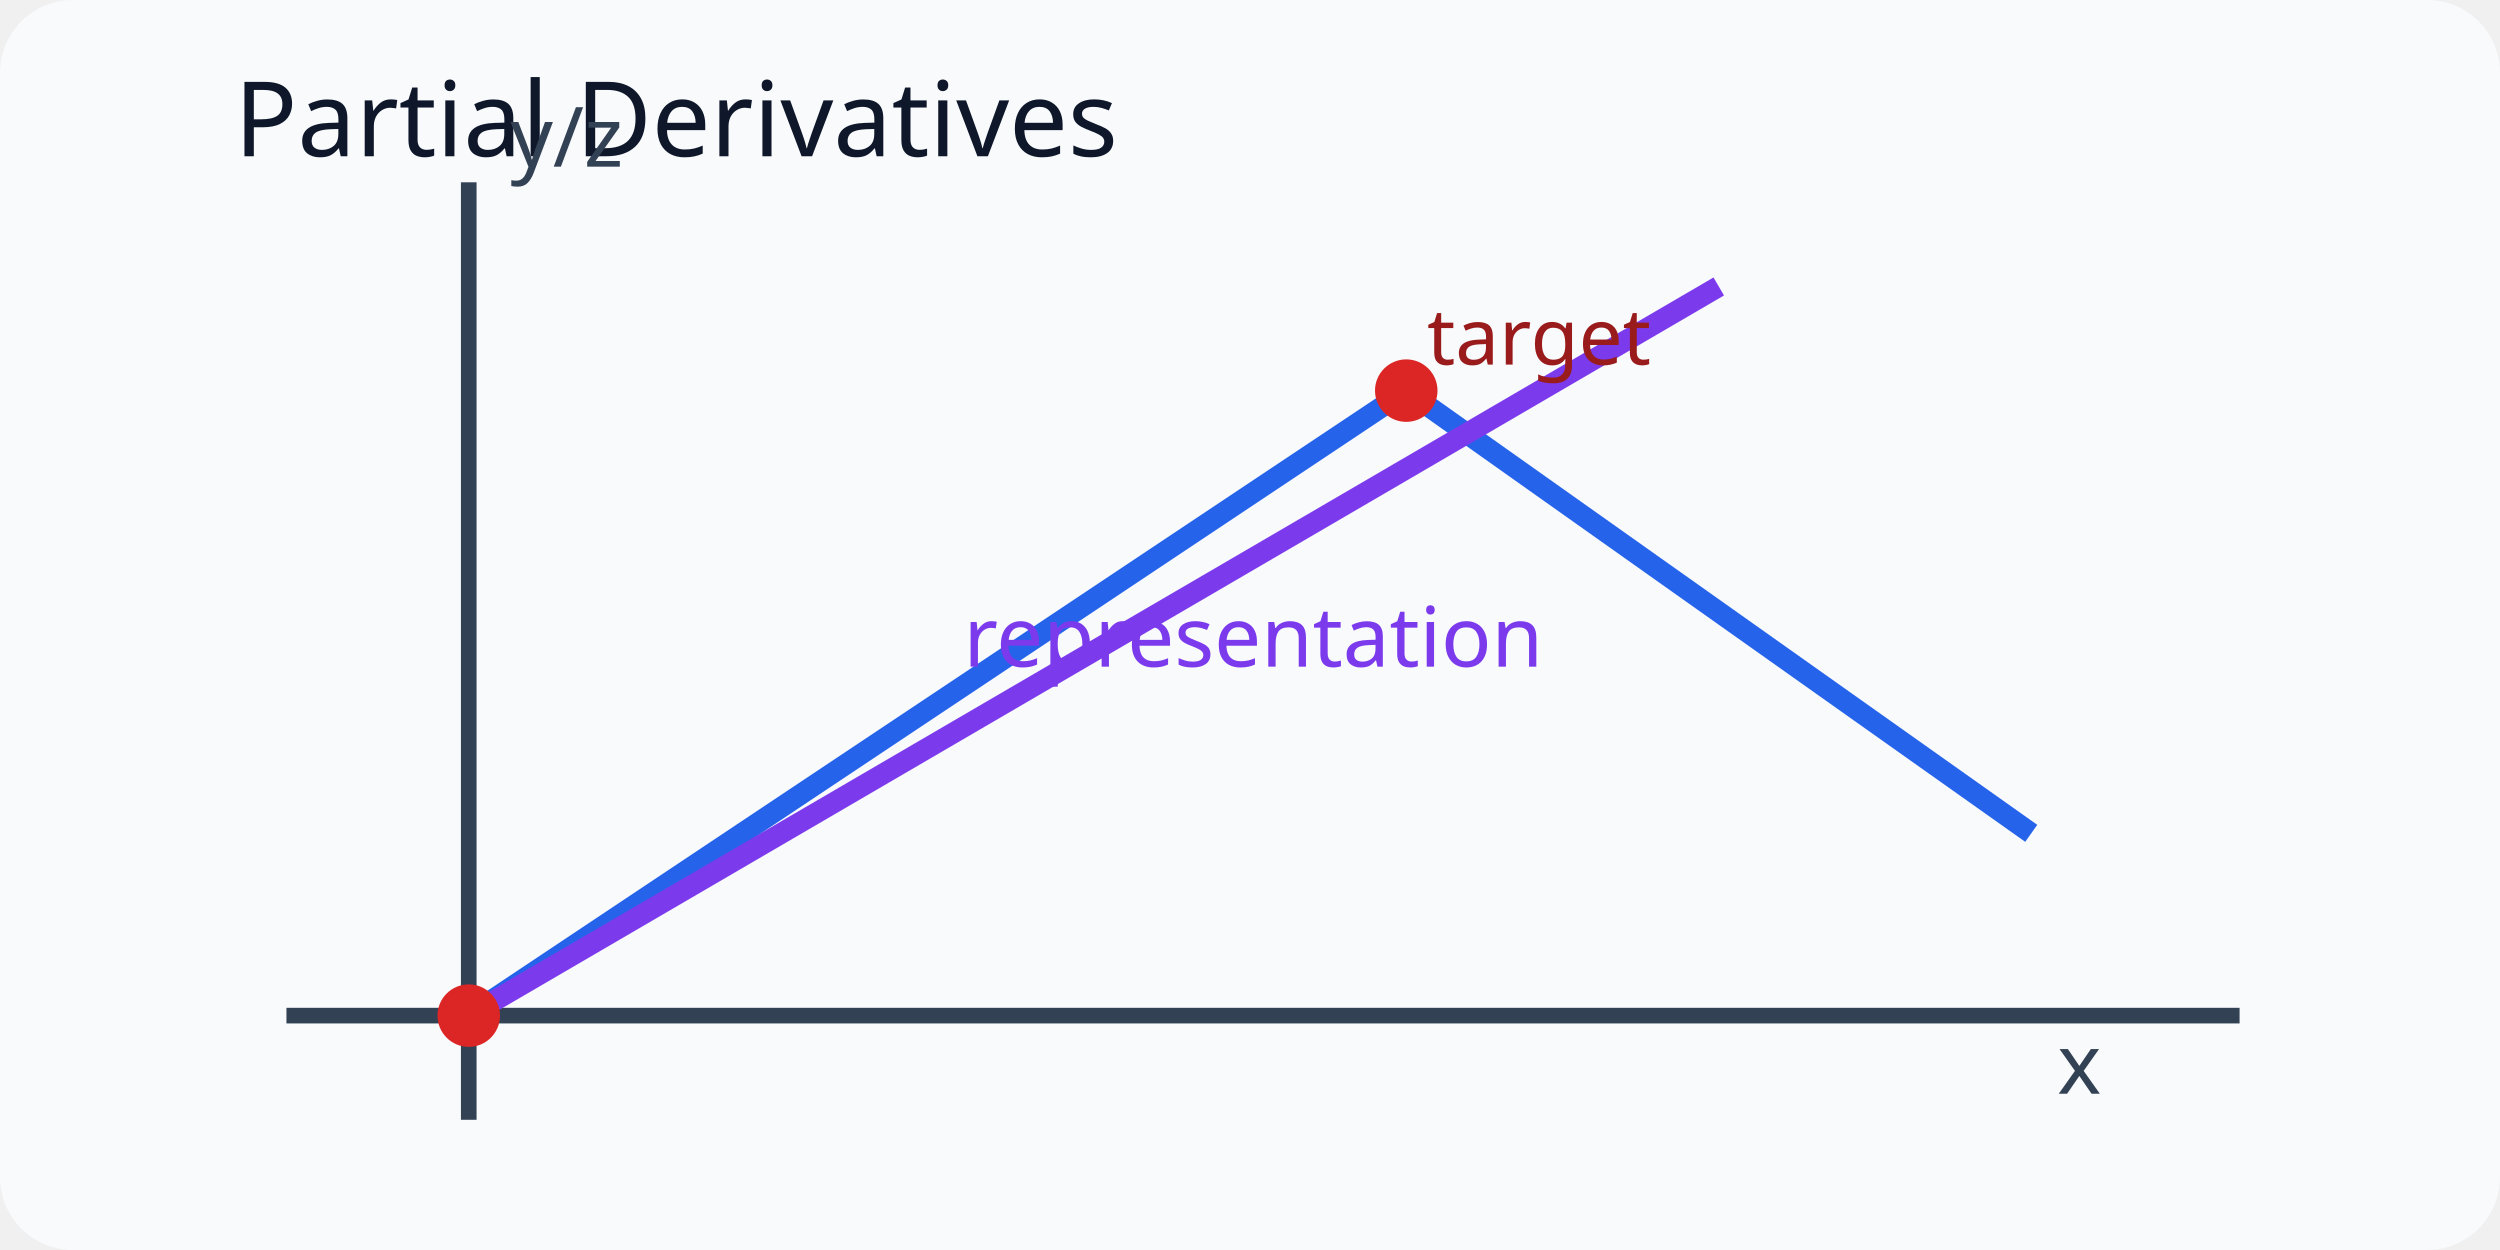
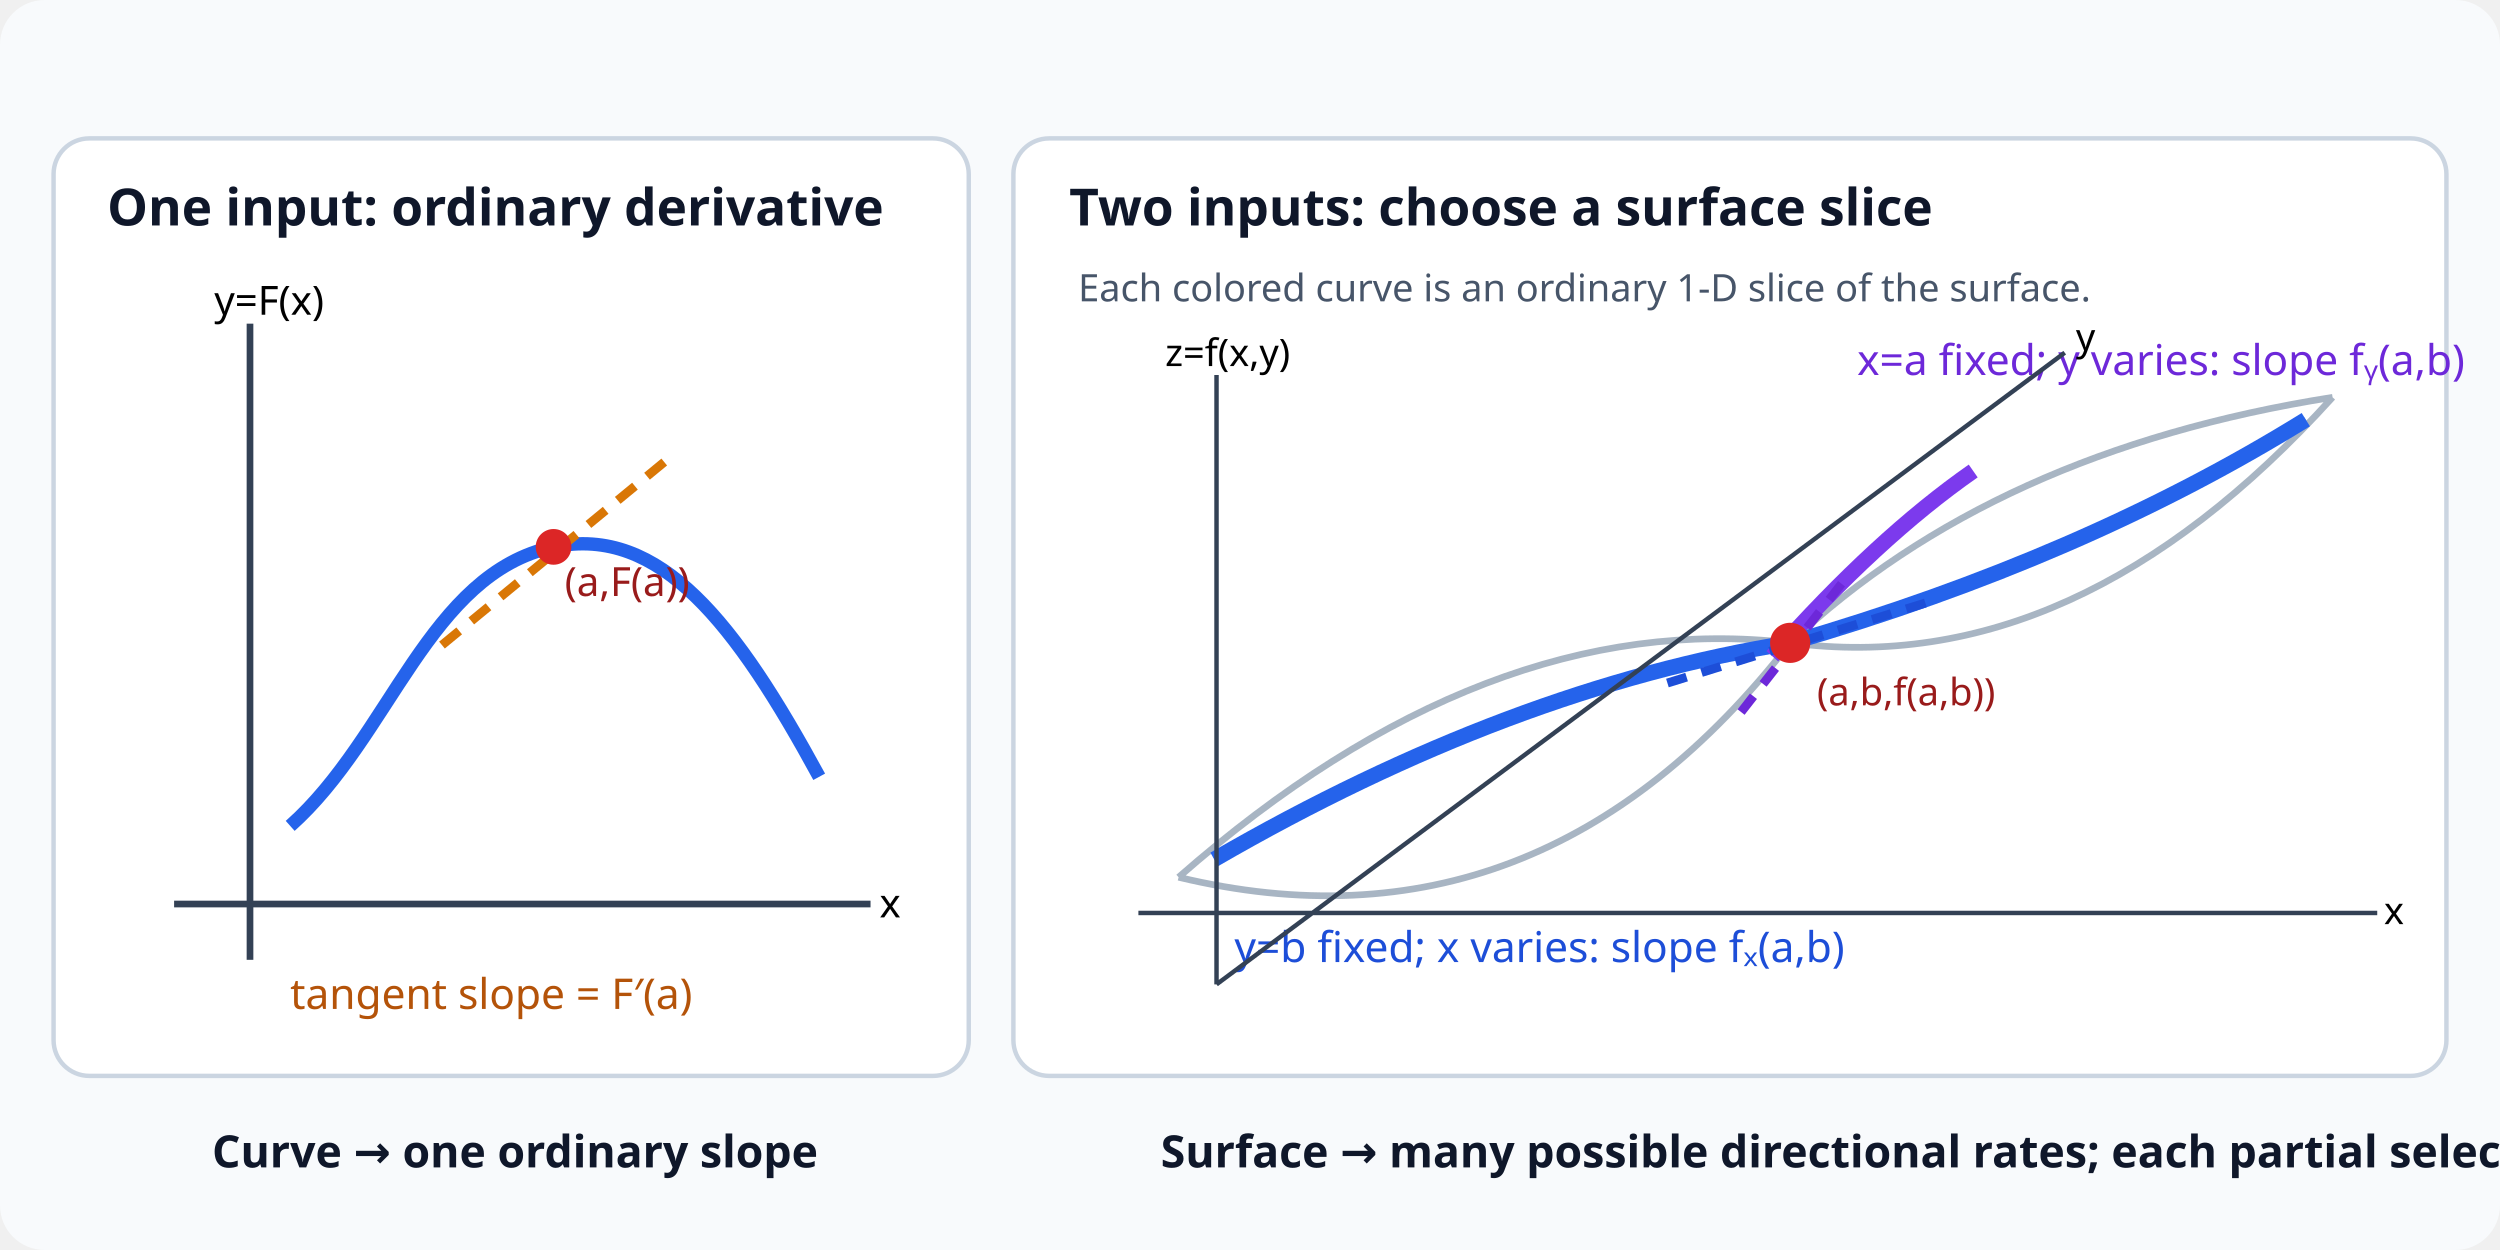
- <svg xmlns="http://www.w3.org/2000/svg" viewBox="0 0 480 240" role="img" aria-labelledby="title desc">
-   <rect width="480" height="240" rx="14" fill="#f8fafc" />
-   <path d="M55 195H430M90 215V35" stroke="#334155" stroke-width="3" />
-   <path d="M90 195L270 75L390 160" fill="none" stroke="#2563eb" stroke-width="4" />
-   <path d="M90 195L330 55" stroke="#7c3aed" stroke-width="4" />
-   <circle cx="90" cy="195" r="6" fill="#dc2626" />
-   <circle cx="270" cy="75" r="6" fill="#dc2626" />
-   <text x="45" y="30" font-family="sans-serif" font-size="20" fill="#0f172a">Partial Derivatives</text>
-   <text x="395" y="210" font-family="sans-serif" font-size="16" fill="#334155">x</text>
-   <text x="98" y="32" font-family="sans-serif" font-size="16" fill="#334155">y/z</text>
-   <text x="185" y="128" font-family="sans-serif" font-size="16" fill="#7c3aed">representation</text>
-   <text x="274" y="70" font-family="sans-serif" font-size="15" fill="#991b1b">target</text>
+ <svg xmlns="http://www.w3.org/2000/svg" viewBox="0 0 1120 560" role="img" aria-labelledby="title desc">
+   <rect width="1120" height="560" rx="20" fill="#f8fafc" />
+   <rect x="24" y="62" width="410" height="420" rx="16" fill="#fff" stroke="#cbd5e1" stroke-width="2" />
+   <rect x="454" y="62" width="642" height="420" rx="16" fill="#fff" stroke="#cbd5e1" stroke-width="2" />
+   <text x="48" y="101" font-family="sans-serif" font-size="23" font-weight="bold" fill="#0f172a">One input: ordinary derivative</text>
+   <text x="479" y="101" font-family="sans-serif" font-size="23" font-weight="bold" fill="#0f172a">Two inputs: choose a surface slice</text>
+   <path d="M78 405H390M112 430V145" stroke="#334155" stroke-width="3" />
+   <text x="394" y="411" font-family="sans-serif" font-size="18">x</text>
+   <text x="96" y="141" font-family="sans-serif" font-size="18">y=F(x)</text>
+   <path d="M130 370 C175 330 192 257 248 245 C296 235 330 280 367 348" fill="none" stroke="#2563eb" stroke-width="6" />
+   <path d="M198 289L300 205" stroke="#d97706" stroke-width="4" stroke-dasharray="10 7" />
+   <circle cx="248" cy="245" r="8" fill="#dc2626" />
+   <text x="253" y="267" font-family="sans-serif" font-size="18" fill="#991b1b">(a,F(a))</text>
+   <text x="130" y="452" font-family="sans-serif" font-size="19" fill="#b45309">tangent slope = F′(a)</text>
+   <text x="483" y="135" font-family="sans-serif" font-size="17" fill="#475569">Each colored curve is an ordinary 1-D slice of the surface.</text>
+   <path d="M528 393 Q666 272 802 288 Q930 305 1045 178 M528 393 Q690 432 802 288 Q893 202 1045 178 M544 385 Q677 308 802 288 Q933 250 1033 188" fill="none" stroke="#a8b5c3" stroke-width="3" />
+   <path d="M544 385 Q677 308 802 288 Q933 250 1033 188" fill="none" stroke="#2563eb" stroke-width="7" />
+   <path d="M794 294 Q841 241 884 211" fill="none" stroke="#7c3aed" stroke-width="7" />
+   <path d="M747 306L863 270" stroke="#1d4ed8" stroke-width="4" stroke-dasharray="9 7" />
+   <path d="M780 319L827 259" stroke="#6d28d9" stroke-width="4" stroke-dasharray="9 7" />
+   <circle cx="802" cy="288" r="9" fill="#dc2626" />
+   <text x="814" y="316" font-family="sans-serif" font-size="17" fill="#991b1b">(a,b,f(a,b))</text>
+   <text x="553" y="431" font-family="sans-serif" font-size="19" fill="#1d4ed8">y=b fixed; x varies: slope fₓ(a,b)</text>
+   <text x="832" y="168" font-family="sans-serif" font-size="19" fill="#6d28d9">x=a fixed; y varies: slope fᵧ(a,b)</text>
+   <path d="M510 409H1065M545 441L925 158M545 441V168" stroke="#334155" stroke-width="2" />
+   <text x="1068" y="414" font-family="sans-serif" font-size="17">x</text>
+   <text x="930" y="157" font-family="sans-serif" font-size="17">y</text>
+   <text x="522" y="164" font-family="sans-serif" font-size="17">z=f(x,y)</text>
+   <text x="95" y="523" font-family="sans-serif" font-size="20" font-weight="bold" fill="#0f172a">Curve → one ordinary slope</text>
+   <text x="520" y="523" font-family="sans-serif" font-size="20" font-weight="bold" fill="#0f172a">Surface → many possible directional rates; each partial selects one coordinate slice</text>
</svg>
